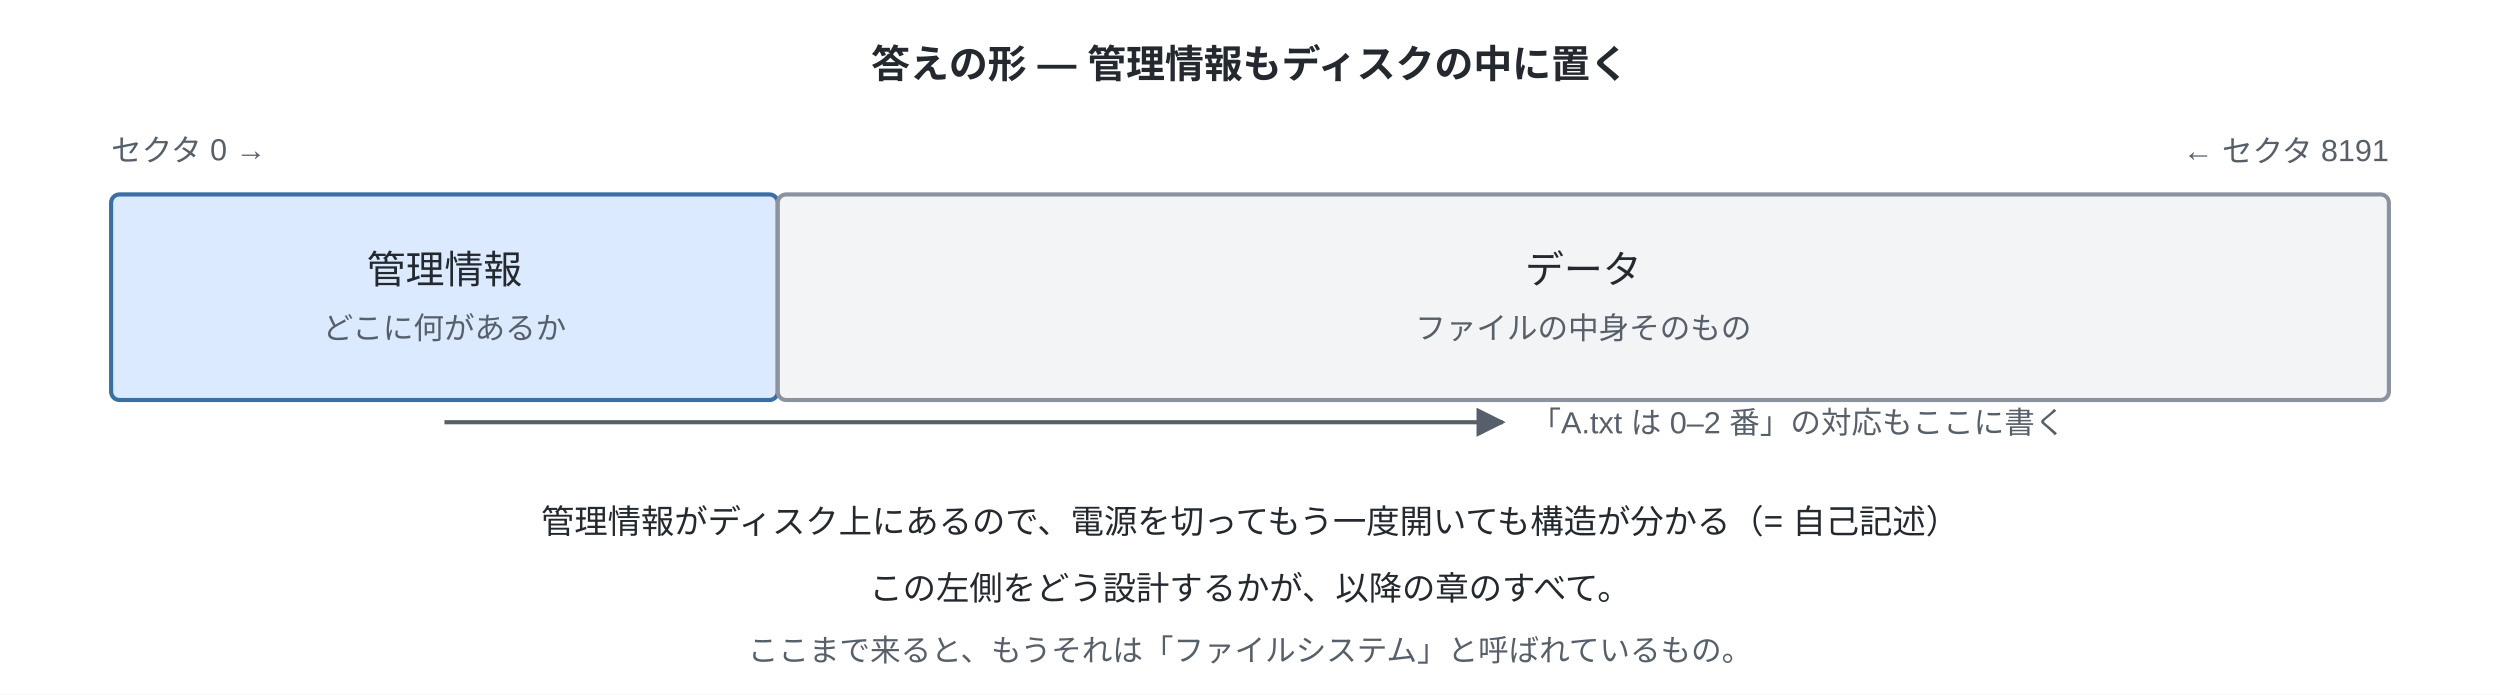
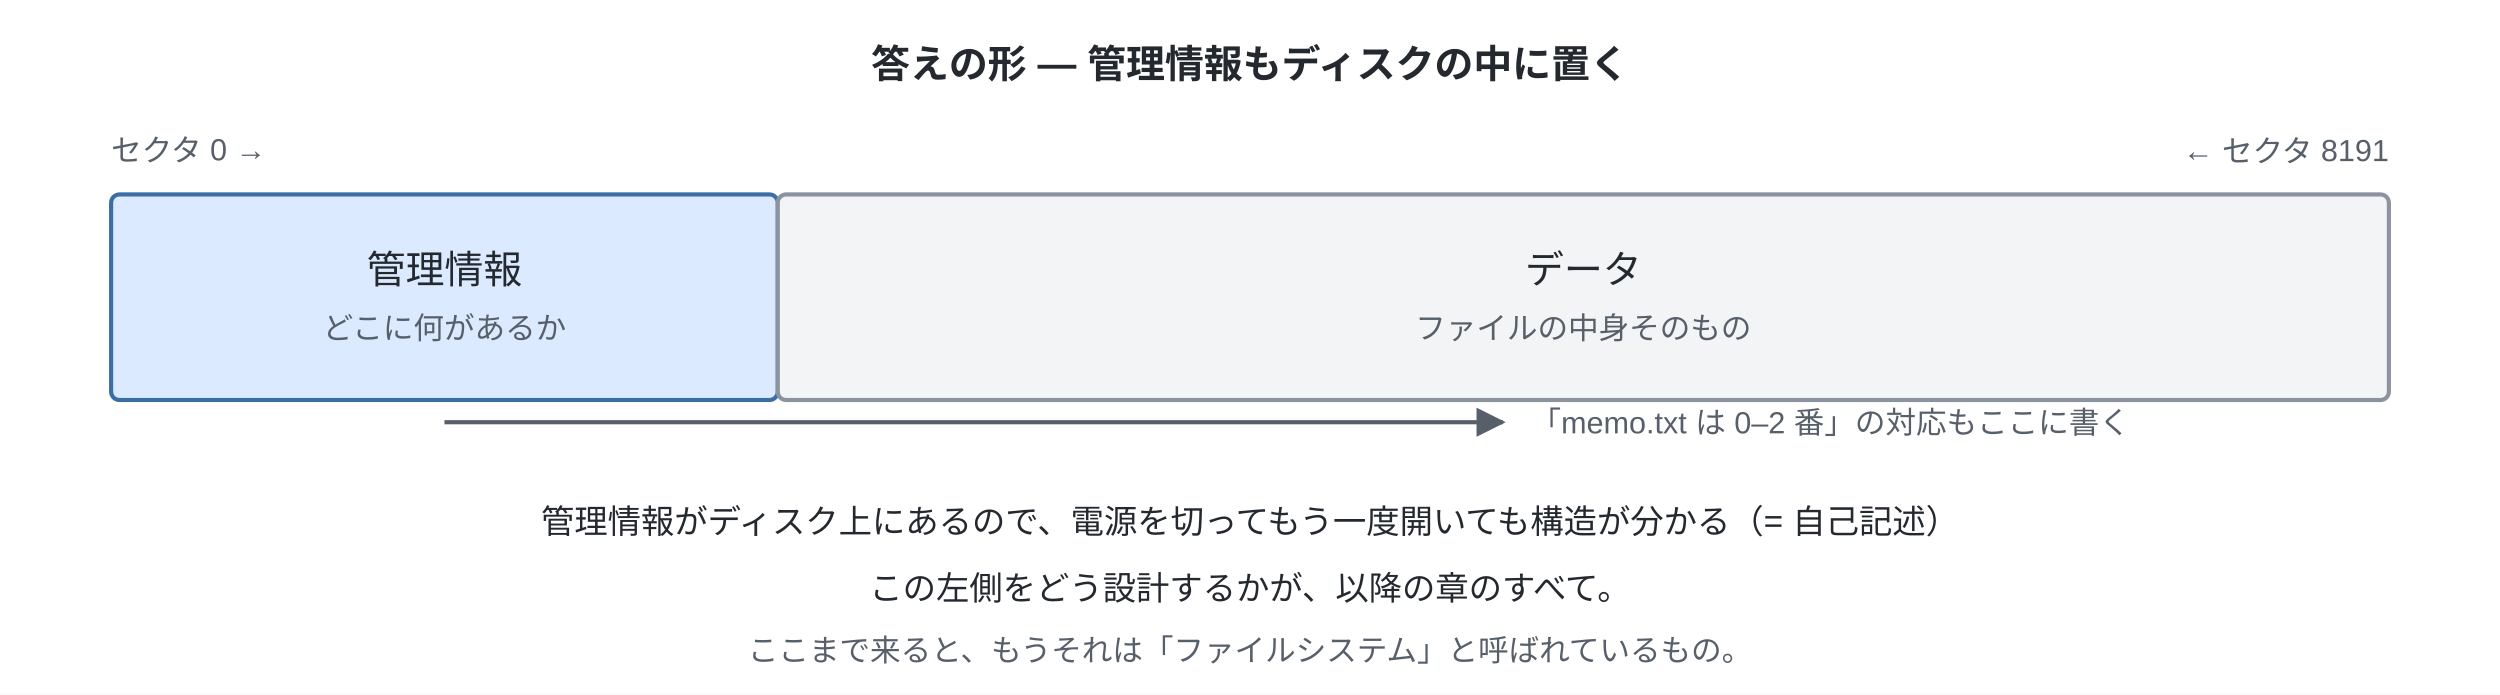
<svg xmlns="http://www.w3.org/2000/svg" width="900" height="250" viewBox="0 0 900 250" role="img" font-family="Helvetica Neue, Arial, Hiragino Sans, Noto Sans JP, sans-serif">
  <rect x="0" y="0" width="900" height="250" fill="#ffffff" />
  <defs>
    <marker id="a" viewBox="0 0 10 10" refX="9" refY="5" markerWidth="7" markerHeight="7" orient="auto-start-reverse">
      <path d="M 0 0 L 10 5 L 0 10 z" fill="#57606a" />
    </marker>
  </defs>
  <text x="450.0" y="28" font-size="14" fill="#24292f" text-anchor="middle" font-family="Helvetica Neue, Arial, Hiragino Sans, Noto Sans JP, sans-serif" font-weight="bold">答えの形 — 管理情報もディスクの中に置く</text>
  <rect x="40" y="70" width="240" height="74" rx="3" fill="#dbeafe" stroke="#3b6ea5" stroke-width="1.5" />
  <text x="160.0" y="102" font-size="14" fill="#24292f" text-anchor="middle" font-family="Helvetica Neue, Arial, Hiragino Sans, Noto Sans JP, sans-serif" font-weight="normal">管理情報</text>
  <text x="160.0" y="122" font-size="11" fill="#57606a" text-anchor="middle" font-family="Helvetica Neue, Arial, Hiragino Sans, Noto Sans JP, sans-serif" font-weight="normal">どこに何があるか</text>
  <rect x="280" y="70" width="580" height="74" rx="3" fill="#f3f4f6" stroke="#8b949e" stroke-width="1.5" />
  <text x="570.0" y="102" font-size="14" fill="#24292f" text-anchor="middle" font-family="Helvetica Neue, Arial, Hiragino Sans, Noto Sans JP, sans-serif" font-weight="normal">データ</text>
  <text x="570.0" y="122" font-size="11" fill="#57606a" text-anchor="middle" font-family="Helvetica Neue, Arial, Hiragino Sans, Noto Sans JP, sans-serif" font-weight="normal">ファイルの中身そのもの</text>
  <text x="40" y="58" font-size="11" fill="#57606a" text-anchor="start" font-family="Helvetica Neue, Arial, Hiragino Sans, Noto Sans JP, sans-serif" font-weight="normal">セクタ 0 →</text>
  <text x="860" y="58" font-size="11" fill="#57606a" text-anchor="end" font-family="Helvetica Neue, Arial, Hiragino Sans, Noto Sans JP, sans-serif" font-weight="normal">← セクタ 8191</text>
  <path d="M 160.0 152 L 541.0 152" stroke="#57606a" stroke-width="1.5" fill="none" marker-end="url(#a)" />
-   <text x="551.0" y="156" font-size="11" fill="#57606a" text-anchor="start" font-family="Helvetica Neue, Arial, Hiragino Sans, Noto Sans JP, sans-serif" font-weight="normal">「A.txt は 0–2 番」の対応もここに書く</text>
+   <text x="551.0" y="156" font-size="11" fill="#57606a" text-anchor="start" font-family="Helvetica Neue, Arial, Hiragino Sans, Noto Sans JP, sans-serif" font-weight="normal">「memo.txt は 0–2 番」の対応もここに書く</text>
  <text x="450.0" y="192" font-size="12" fill="#24292f" text-anchor="middle" font-family="Helvetica Neue, Arial, Hiragino Sans, Noto Sans JP, sans-serif" font-weight="normal">管理情報がディスク上にあるので、電源を切ってもう一度開いても構造が分かる（= 自己記述）</text>
  <text x="450.0" y="216" font-size="12" fill="#24292f" text-anchor="middle" font-family="Helvetica Neue, Arial, Hiragino Sans, Noto Sans JP, sans-serif" font-weight="normal">この左側をどう設計するかが、以降の章のすべて。</text>
  <text x="450.0" y="238" font-size="11" fill="#57606a" text-anchor="middle" font-family="Helvetica Neue, Arial, Hiragino Sans, Noto Sans JP, sans-serif" font-weight="normal">ここまで来ると、もうそれは「ファイルシステム」と呼ばれているもの。</text>
</svg>
